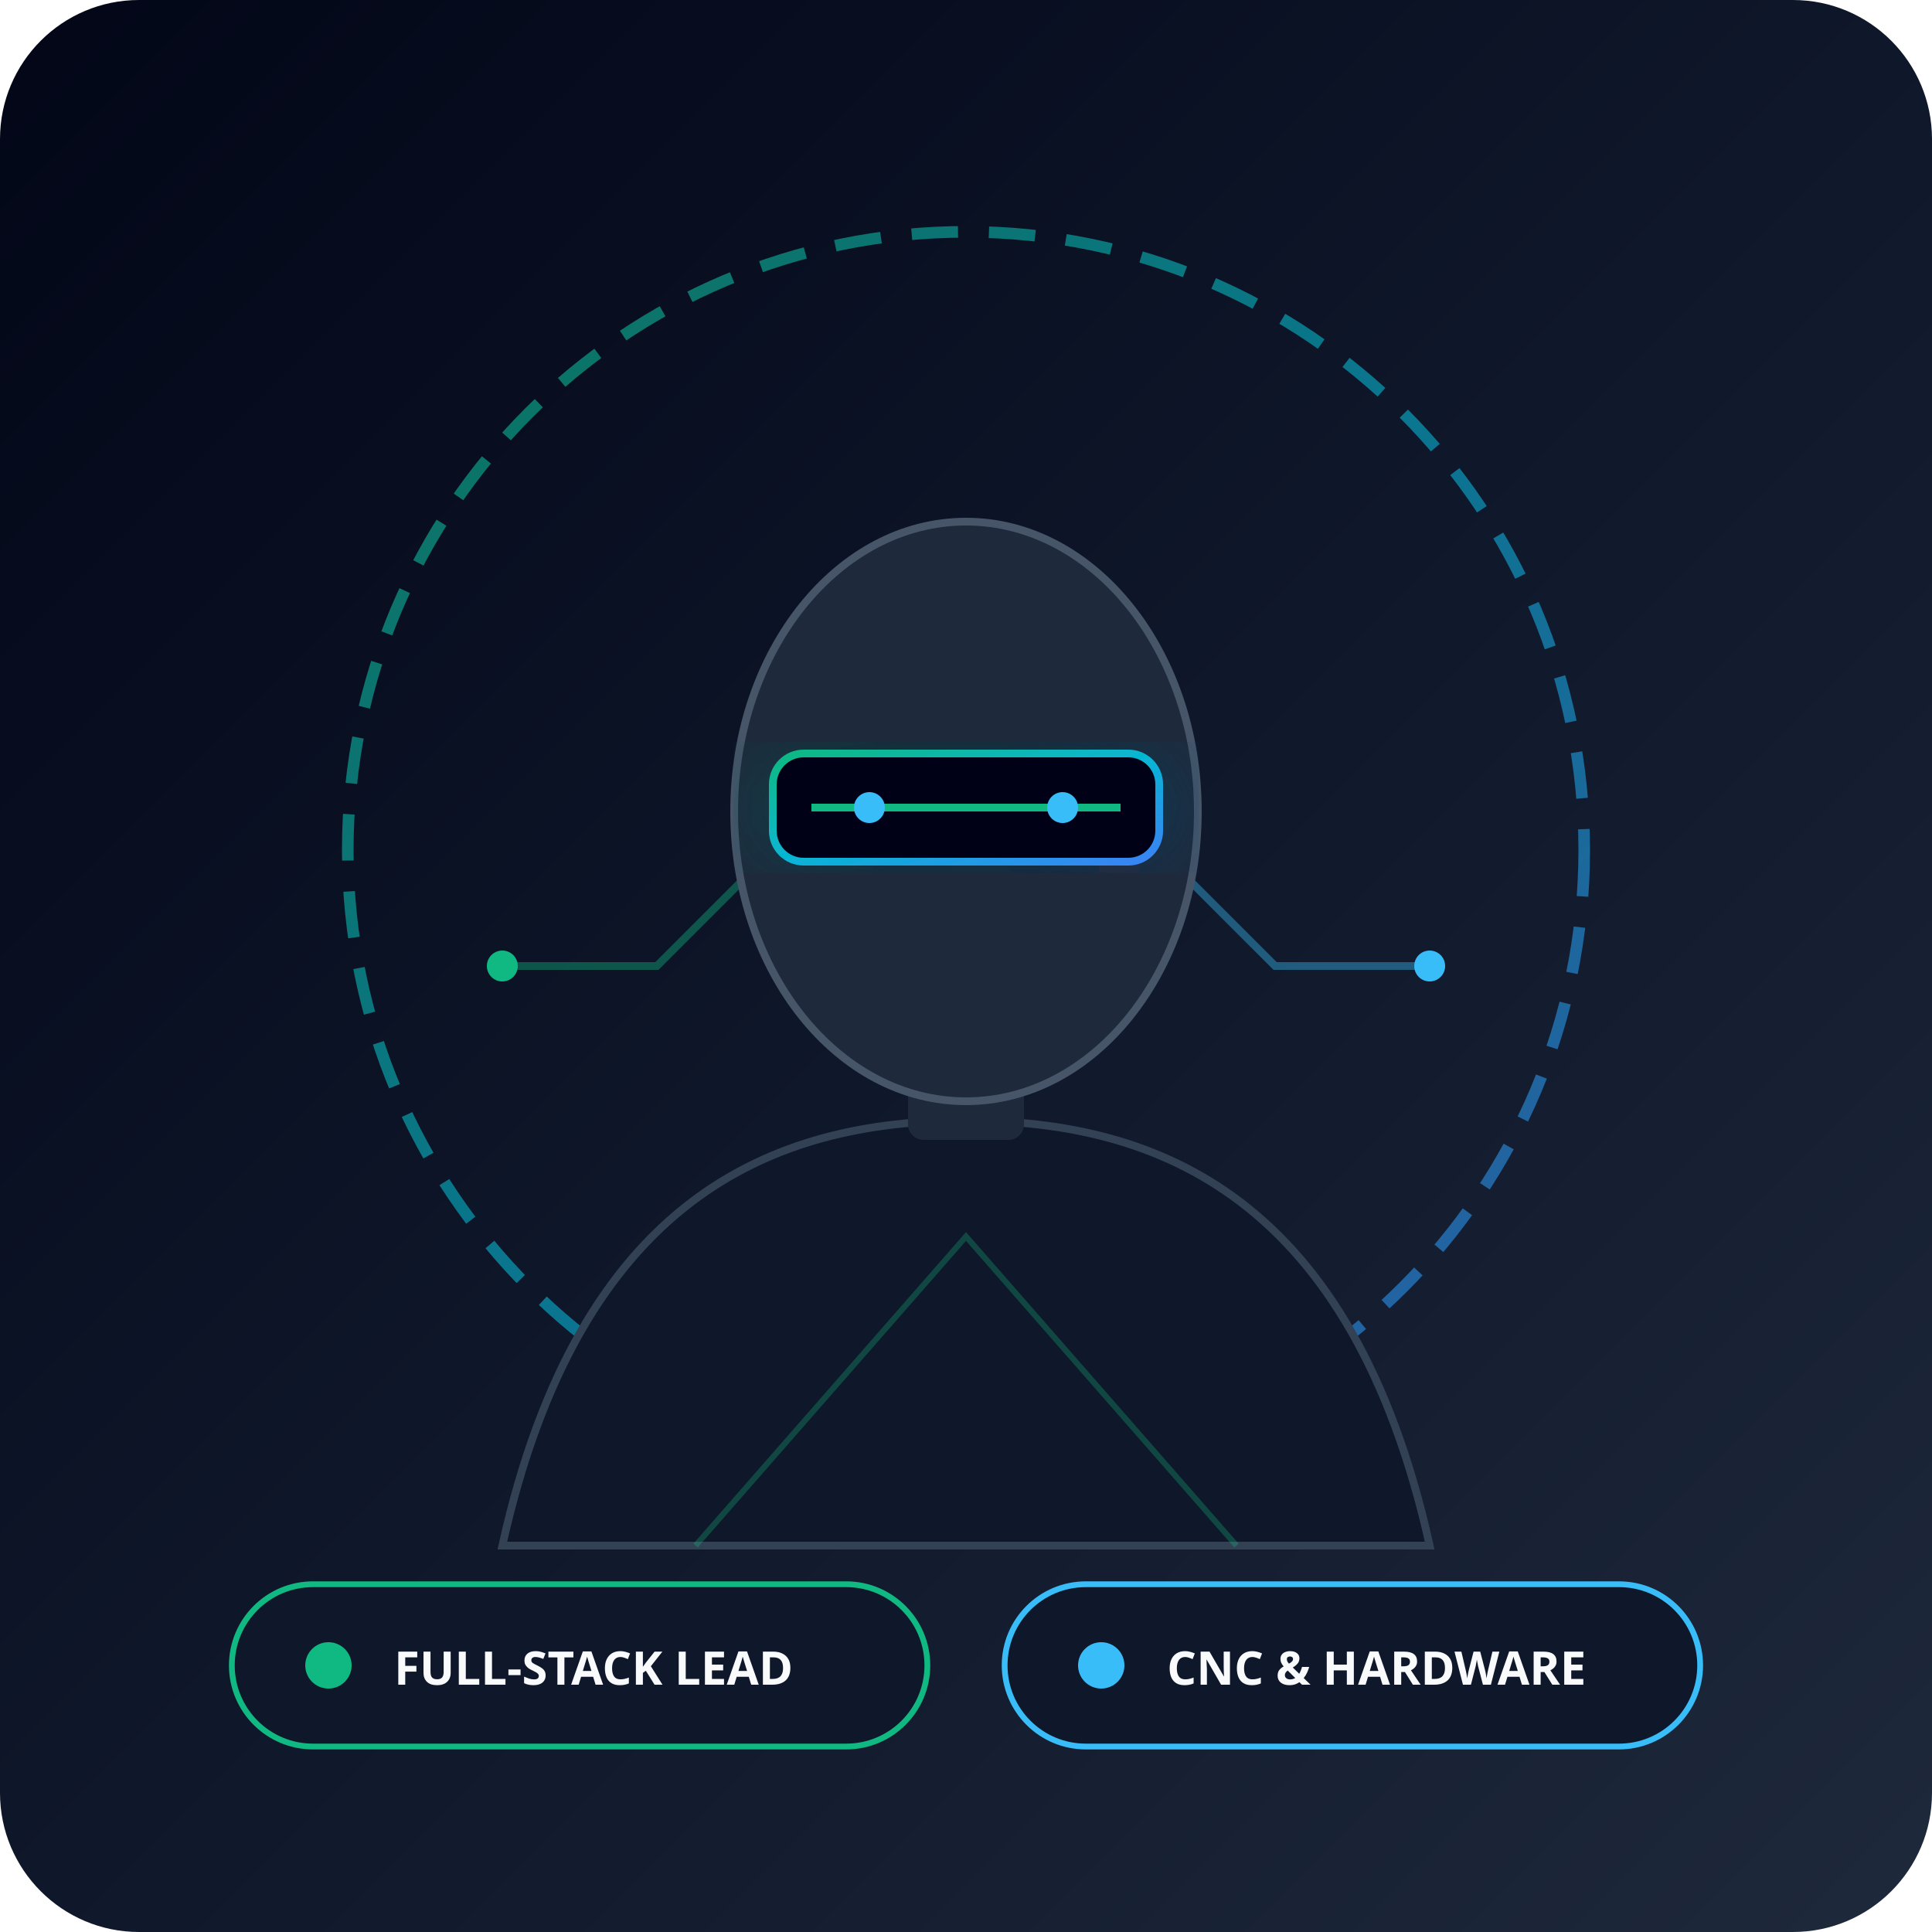
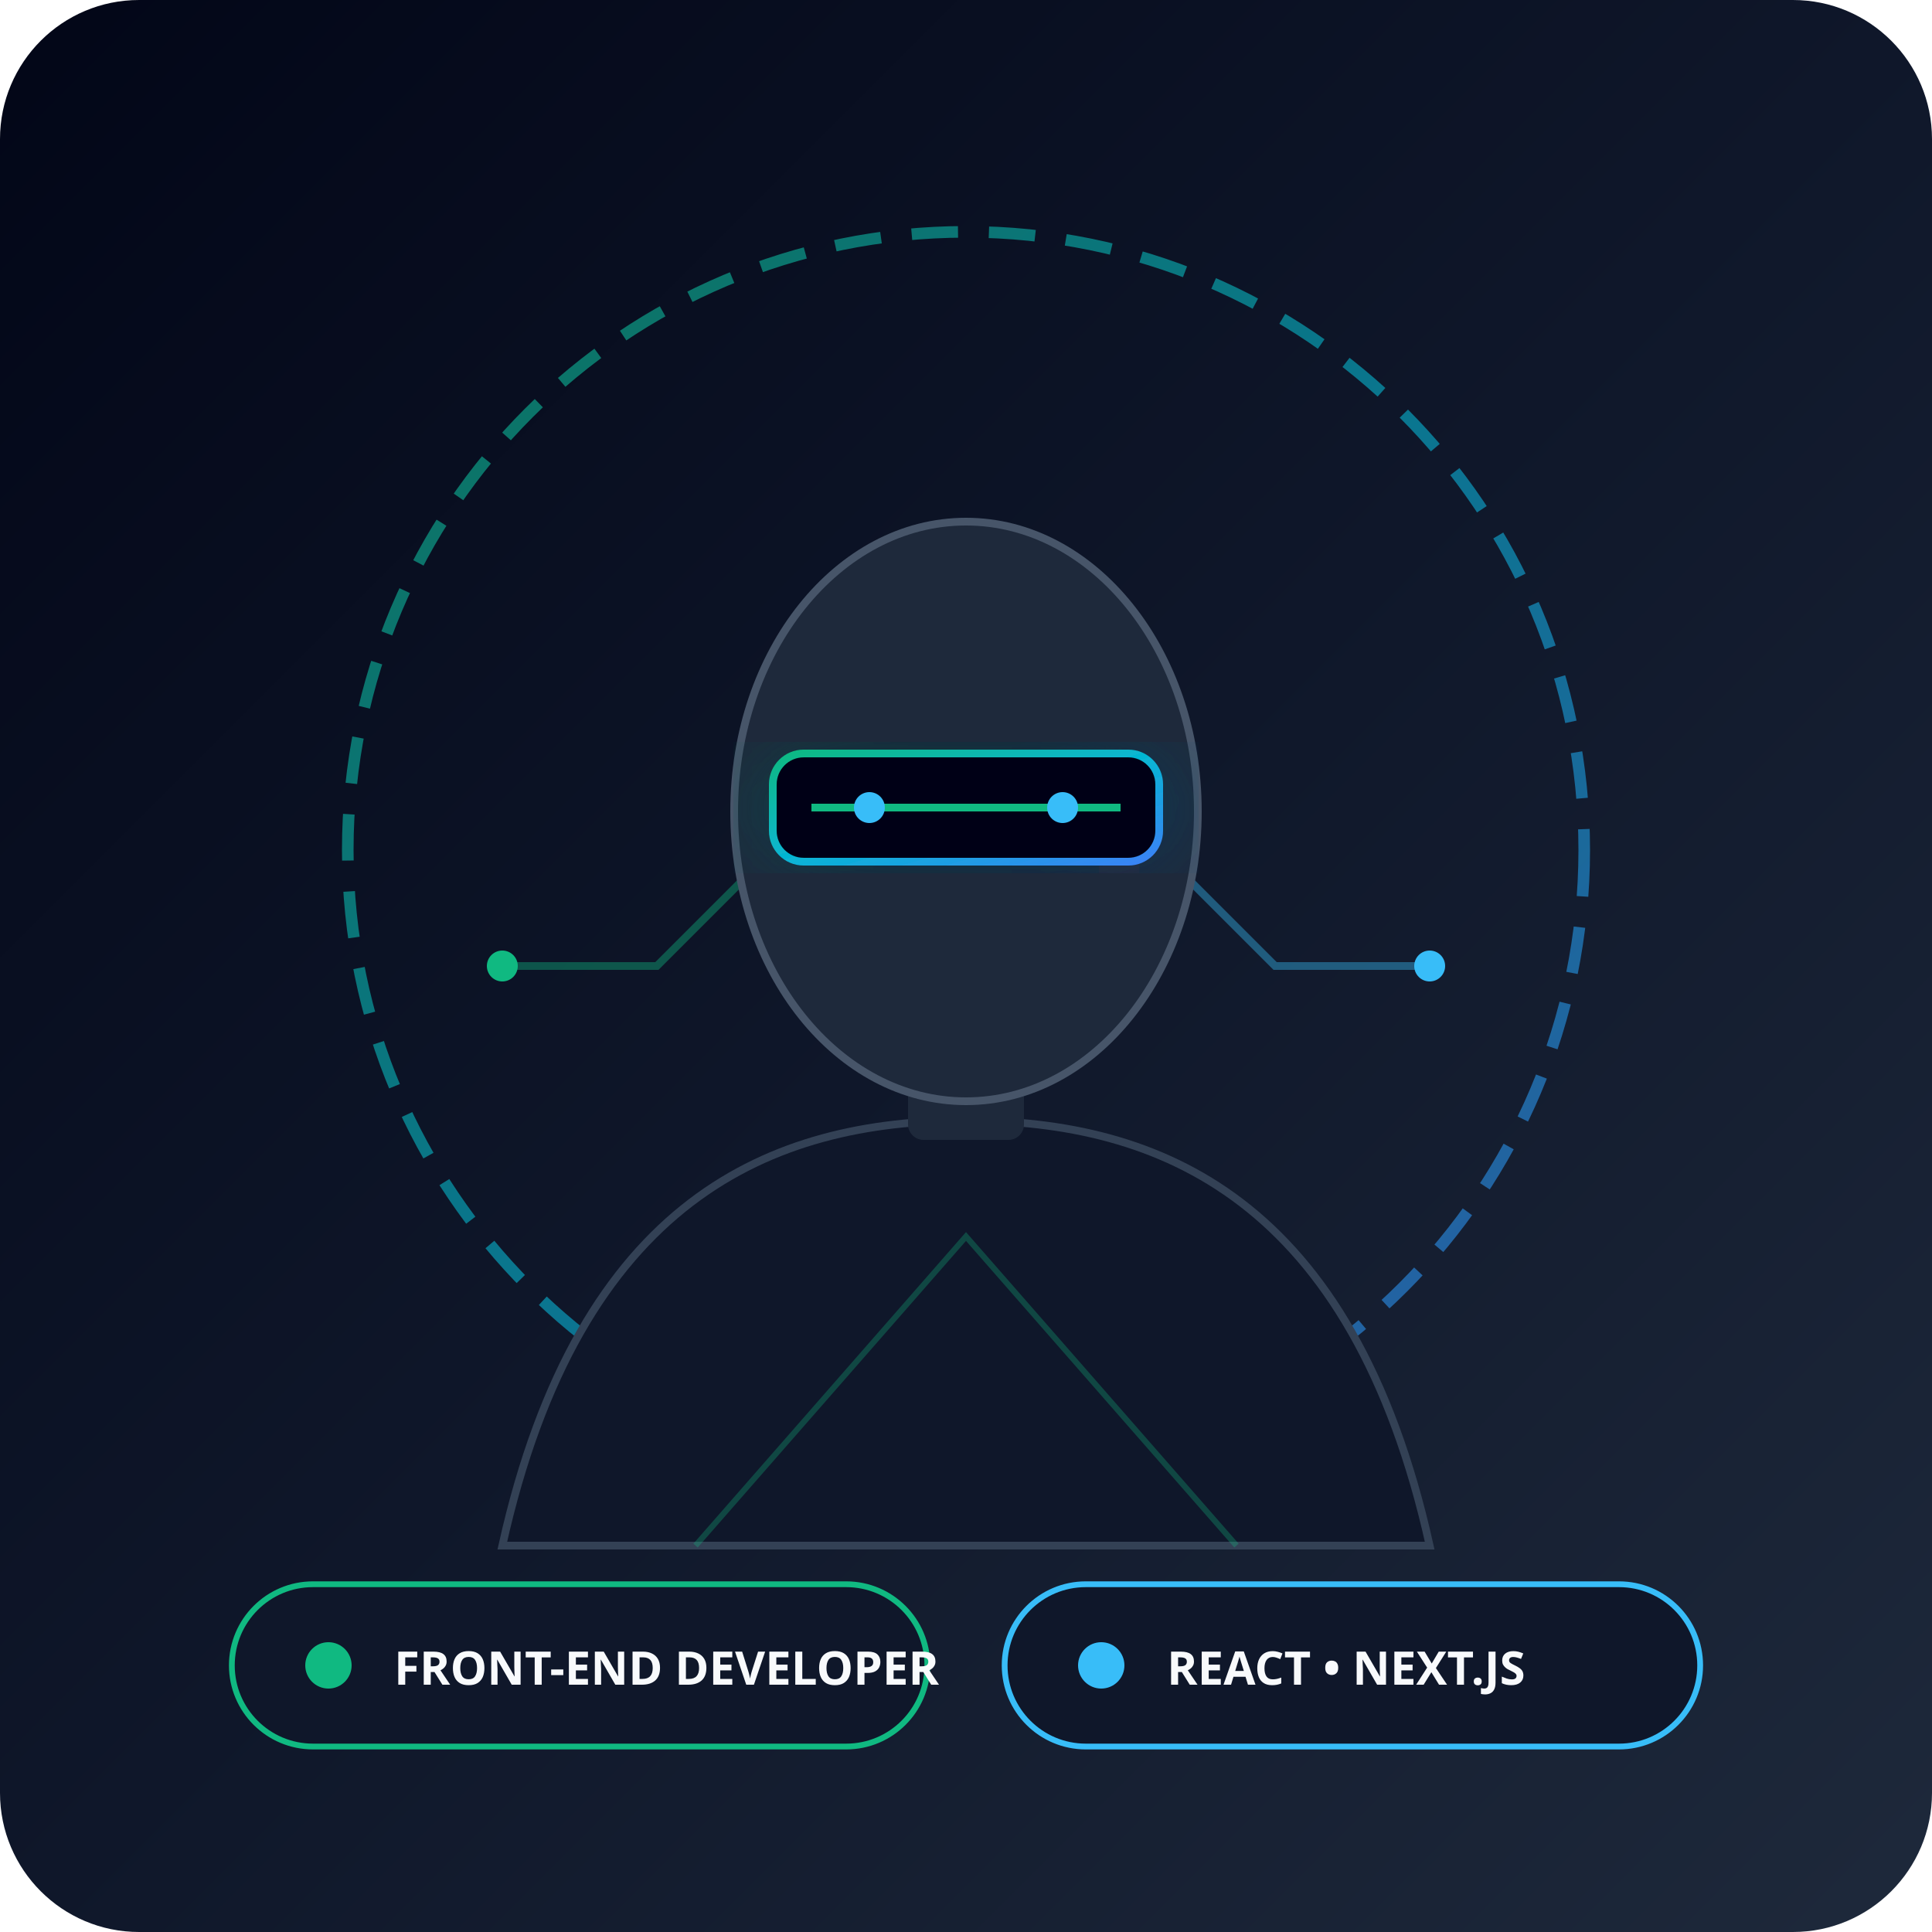
<svg xmlns="http://www.w3.org/2000/svg" viewBox="0 0 500 500" width="500" height="500">
  <defs>
    <linearGradient id="avatarBg" x1="0%" y1="0%" x2="100%" y2="100%">
      <stop offset="0%" stop-color="#020617" />
      <stop offset="50%" stop-color="#0f172a" />
      <stop offset="100%" stop-color="#1e293b" />
    </linearGradient>
    <linearGradient id="emeraldAura" x1="0%" y1="0%" x2="100%" y2="100%">
      <stop offset="0%" stop-color="#10b981" />
      <stop offset="50%" stop-color="#06b6d4" />
      <stop offset="100%" stop-color="#3b82f6" />
    </linearGradient>
    <filter id="avatarGlow">
      <feGaussianBlur stdDeviation="15" result="coloredBlur" />
      <feMerge>
        <feMergeNode in="coloredBlur" />
        <feMergeNode in="SourceGraphic" />
      </feMerge>
    </filter>
  </defs>
  <rect width="500" height="500" rx="36" fill="url(#avatarBg)" />
  <circle cx="250" cy="220" r="160" fill="none" stroke="url(#emeraldAura)" stroke-width="3" stroke-dasharray="12,8" opacity="0.6" />
  <g transform="translate(100, 70)">
    <path d="M 30 180 L 70 180 L 100 150" stroke="#10b981" stroke-width="2" fill="none" opacity="0.4" />
    <circle cx="30" cy="180" r="4" fill="#10b981" />
    <path d="M 270 180 L 230 180 L 200 150" stroke="#38bdf8" stroke-width="2" fill="none" opacity="0.4" />
    <circle cx="270" cy="180" r="4" fill="#38bdf8" />
    <path d="M 30 330 C 50 240, 100 220, 150 220 C 200 220, 250 240, 270 330 Z" fill="#0f172a" stroke="#334155" stroke-width="2" />
    <path d="M 80 330 L 150 250 L 220 330" fill="none" stroke="#10b981" stroke-width="1.5" opacity="0.3" />
    <rect x="135" y="180" width="30" height="45" rx="4" fill="#1e293b" />
    <ellipse cx="150" cy="140" rx="60" ry="75" fill="#1e293b" stroke="#475569" stroke-width="2" />
    <rect x="100" y="125" width="100" height="28" rx="8" fill="#020617" stroke="url(#emeraldAura)" stroke-width="2" filter="url(#avatarGlow)" />
    <line x1="110" y1="139" x2="190" y2="139" stroke="#10b981" stroke-width="2" />
    <circle cx="125" cy="139" r="4" fill="#38bdf8" />
    <circle cx="175" cy="139" r="4" fill="#38bdf8" />
  </g>
  <g transform="translate(60, 410)">
    <rect width="180" height="42" rx="21" fill="#0f172a" stroke="#10b981" stroke-width="1.5" />
    <circle cx="25" cy="21" r="6" fill="#10b981" />
-     <text x="42" y="26" font-family="'Space Grotesk', sans-serif" font-size="12" font-weight="700" fill="#f8fafc">FULL-STACK LEAD</text>
+     <text x="42" y="26" font-family="'Space Grotesk', sans-serif" font-size="12" font-weight="700" fill="#f8fafc">FRONT-END DEVELOPER</text>
    <rect x="200" width="180" height="42" rx="21" fill="#0f172a" stroke="#38bdf8" stroke-width="1.5" />
    <circle cx="225" cy="21" r="6" fill="#38bdf8" />
-     <text x="242" y="26" font-family="'Space Grotesk', sans-serif" font-size="12" font-weight="700" fill="#f8fafc">CNC &amp; HARDWARE</text>
+     <text x="242" y="26" font-family="'Space Grotesk', sans-serif" font-size="12" font-weight="700" fill="#f8fafc">REACT • NEXT.JS</text>
  </g>
</svg>
